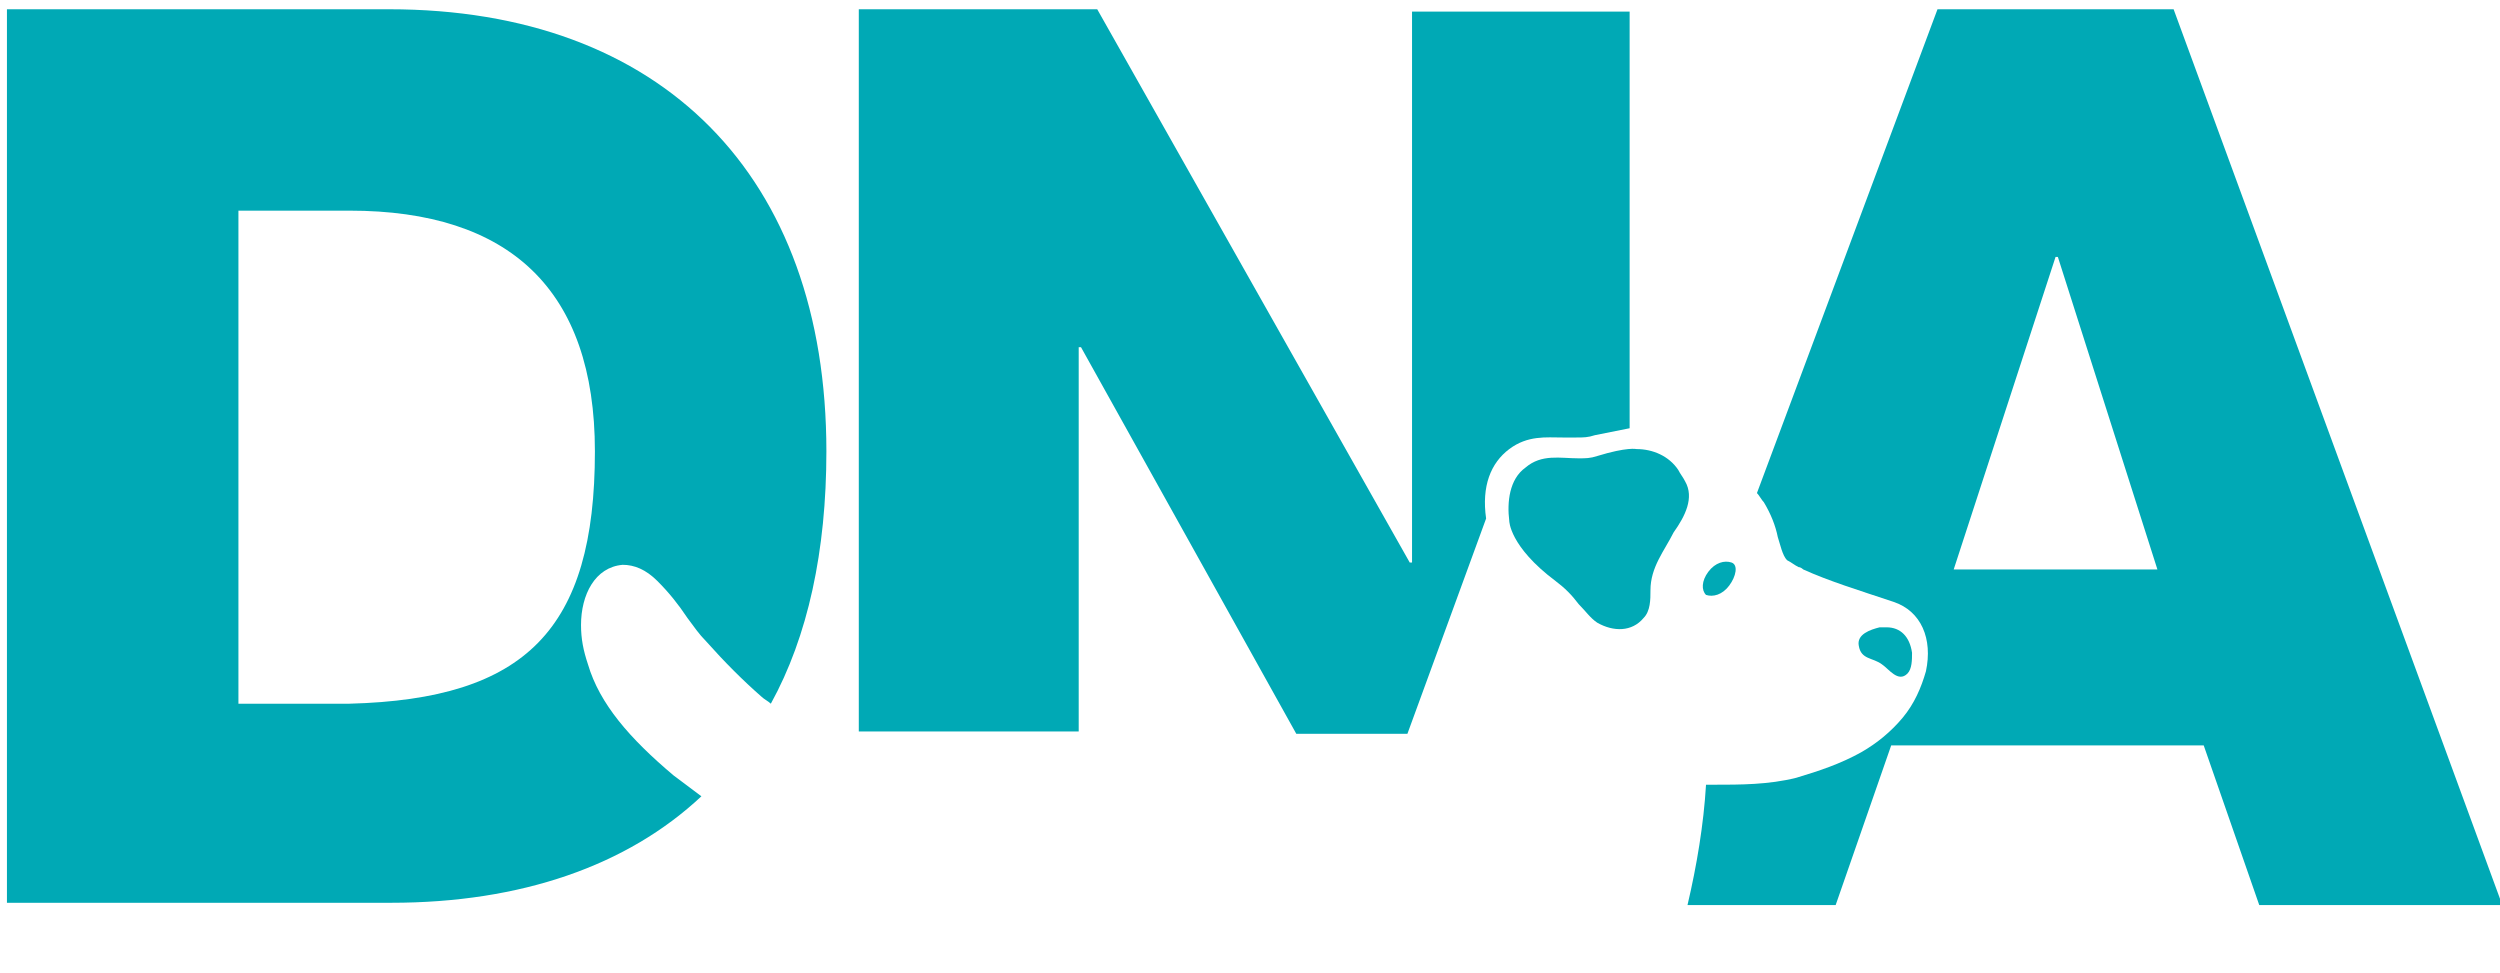
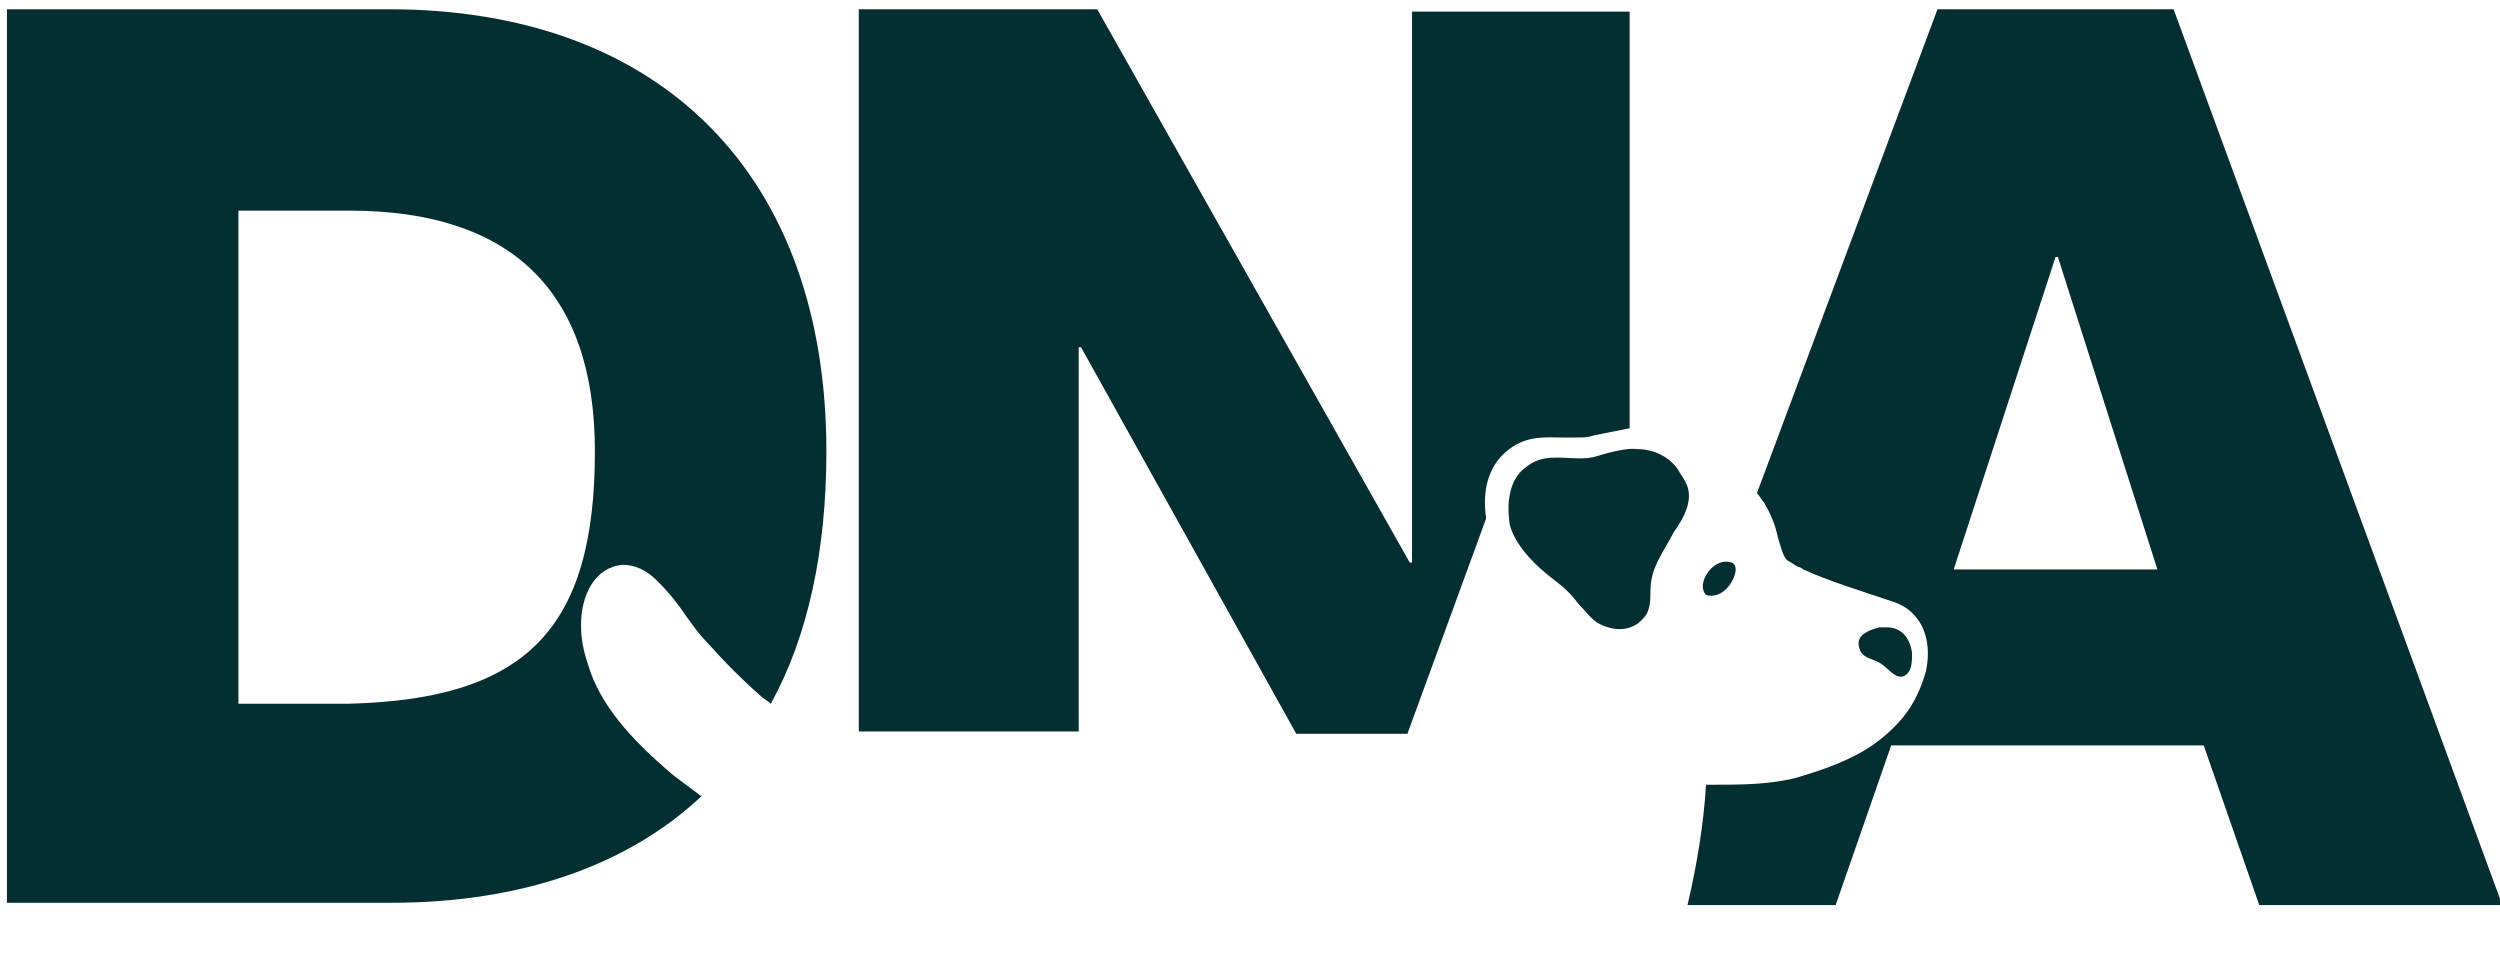
<svg xmlns="http://www.w3.org/2000/svg" viewBox="0 0 108 42">
-   <path fill="#00A9B5" d="M29.1 33.5c-1.9-1.6-3.2-3.1-3.7-4.8-.2-.6-.3-1.1-.3-1.7 0-1.3.6-2.5 1.8-2.6.5 0 1 .2 1.5.7.5.5.9 1 1.3 1.6.3.4.5.7.8 1 .8.9 1.6 1.7 2.4 2.4.1.1.3.2.4.3 1.6-2.9 2.4-6.6 2.4-10.9 0-11.9-7.1-19.1-18.9-19.1H.3V39h16.6c5.6 0 10.2-1.6 13.4-4.6-.4-.3-.8-.6-1.2-.9M15.1 30.4h-4.8V9.1h4.8c6.9 0 10.6 3.4 10.6 10.4 0 7.7-3 10.7-10.6 10.9" />
-   <path fill="#00A9B5" d="M72.8 20.8c-.1-.2-.2-.3-.3-.5-.4-.6-1.1-.9-1.8-.9 0 0-.4-.1-1.7.3-.3.1-.5.1-.8.1-.8 0-1.6-.2-2.3.4-.7.5-.8 1.5-.7 2.3 0 0 0 1.1 2 2.6.4.3.7.6 1 1 .3.3.5.6.8.8.7.4 1.5.4 2-.2.3-.3.3-.8.3-1.2 0-1 .6-1.7 1-2.5.5-.7.9-1.5.5-2.2" />
-   <path fill="#00A9B5" d="M74.7 25.3c-.3.4-.7.5-1 .4-.2-.2-.2-.6.1-1 .3-.4.7-.5 1-.4s.2.6-.1 1" />
-   <path fill="#00A9B5" d="M81.2 27.1h.3c.6 0 1 .4 1.1 1.1 0 .3 0 .7-.2.9-.4.4-.8-.2-1.1-.4-.4-.3-.9-.2-1-.8-.1-.5.5-.7.9-.8" />
-   <path fill="#00A9B5" d="M46.6 31.7V15h.1L56 31.7h4.8l3.4-9.3c-.2-1.4.2-2.4 1-3 .8-.6 1.6-.5 2.3-.5h.6c.3 0 .5 0 .8-.1.5-.1 1-.2 1.5-.3v-18H61v23.8h-.1L47.4.4H37.1v31.2h9.5Z" />
-   <path fill="#00A9B5" d="M93.9.4H83.7l-7.8 20.9c.1.1.2.3.3.4.3.5.5 1 .6 1.5.1.3.2.8.4 1 .2.1.3.2.5.3.1 0 .2.1.2.1 1.1.5 2.4.9 3.9 1.4 1.2.4 1.7 1.6 1.4 3-.2.7-.5 1.4-1 2-.5.6-1.1 1.1-1.8 1.5-.9.5-1.8.8-2.8 1.1-1.2.3-2.4.3-3.6.3h-.3c-.1 1.7-.4 3.5-.8 5.2h6.4l2.4-6.9h13.5l2.4 6.9h10.5L93.9.4ZM84.4 24.6l4.4-13.5h.1l4.3 13.5H84.4Z" />
+   <path fill="#042f32" d="M29.1 33.5c-1.9-1.6-3.2-3.1-3.7-4.8-.2-.6-.3-1.1-.3-1.7 0-1.3.6-2.5 1.8-2.6.5 0 1 .2 1.5.7.5.5.9 1 1.3 1.6.3.4.5.7.8 1 .8.9 1.6 1.7 2.4 2.4.1.1.3.2.4.3 1.6-2.9 2.4-6.6 2.4-10.9 0-11.9-7.1-19.1-18.9-19.1H.3V39h16.6c5.6 0 10.2-1.6 13.4-4.6-.4-.3-.8-.6-1.2-.9M15.1 30.4h-4.8V9.1h4.8c6.9 0 10.6 3.4 10.6 10.4 0 7.7-3 10.7-10.6 10.9" />
+   <path fill="#042f32" d="M72.8 20.8c-.1-.2-.2-.3-.3-.5-.4-.6-1.1-.9-1.8-.9 0 0-.4-.1-1.7.3-.3.1-.5.1-.8.1-.8 0-1.6-.2-2.3.4-.7.5-.8 1.5-.7 2.3 0 0 0 1.1 2 2.6.4.3.7.6 1 1 .3.3.5.6.8.8.7.4 1.5.4 2-.2.3-.3.3-.8.3-1.2 0-1 .6-1.7 1-2.5.5-.7.9-1.5.5-2.2" />
+   <path fill="#042f32" d="M74.7 25.3c-.3.4-.7.5-1 .4-.2-.2-.2-.6.1-1 .3-.4.7-.5 1-.4s.2.6-.1 1" />
+   <path fill="#042f32" d="M81.2 27.1h.3c.6 0 1 .4 1.1 1.1 0 .3 0 .7-.2.9-.4.4-.8-.2-1.1-.4-.4-.3-.9-.2-1-.8-.1-.5.5-.7.9-.8" />
+   <path fill="#042f32" d="M46.6 31.7V15h.1L56 31.7h4.8l3.4-9.3c-.2-1.4.2-2.4 1-3 .8-.6 1.6-.5 2.3-.5h.6c.3 0 .5 0 .8-.1.5-.1 1-.2 1.5-.3v-18H61v23.8h-.1L47.4.4H37.1v31.2h9.5Z" />
+   <path fill="#042f32" d="M93.9.4H83.7l-7.8 20.9c.1.1.2.3.3.4.3.5.5 1 .6 1.5.1.3.2.8.4 1 .2.1.3.2.5.3.1 0 .2.1.2.1 1.1.5 2.4.9 3.9 1.4 1.2.4 1.7 1.6 1.4 3-.2.7-.5 1.4-1 2-.5.6-1.1 1.1-1.8 1.5-.9.5-1.8.8-2.8 1.1-1.2.3-2.4.3-3.6.3h-.3c-.1 1.7-.4 3.5-.8 5.2h6.4l2.4-6.9h13.5l2.4 6.9h10.5L93.9.4ZM84.4 24.6l4.4-13.5h.1l4.3 13.5H84.4Z" />
</svg>
